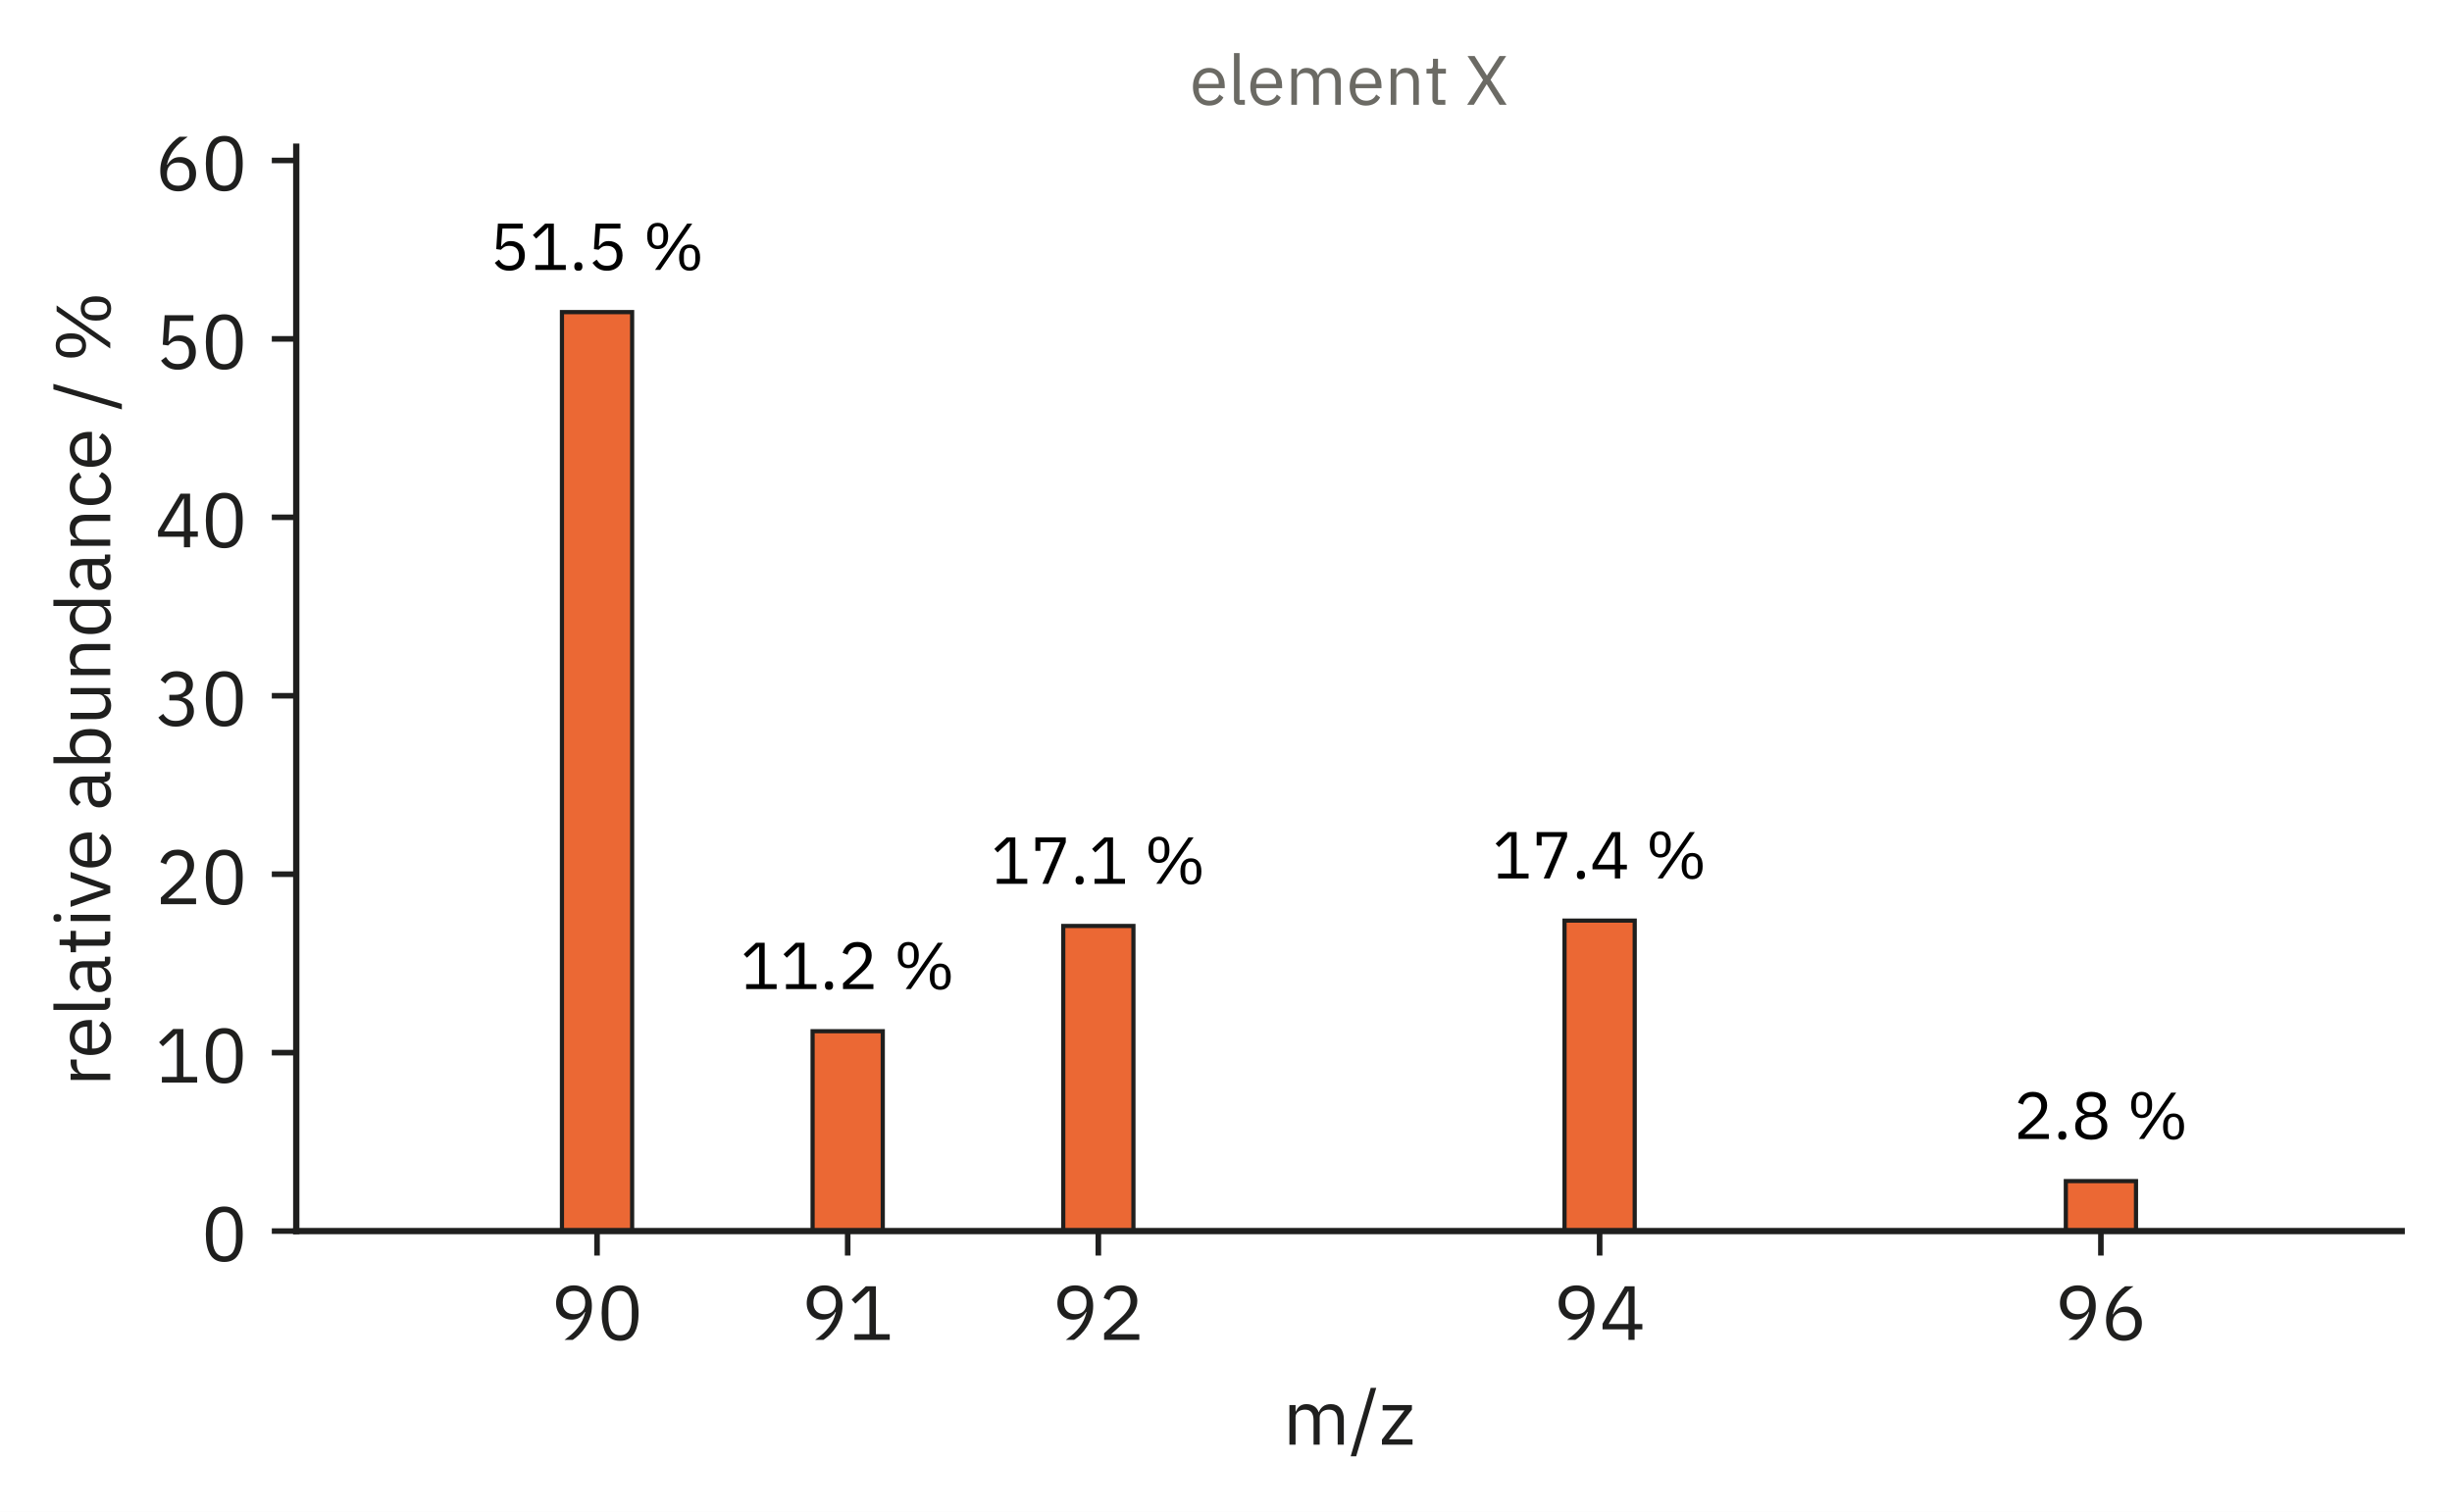
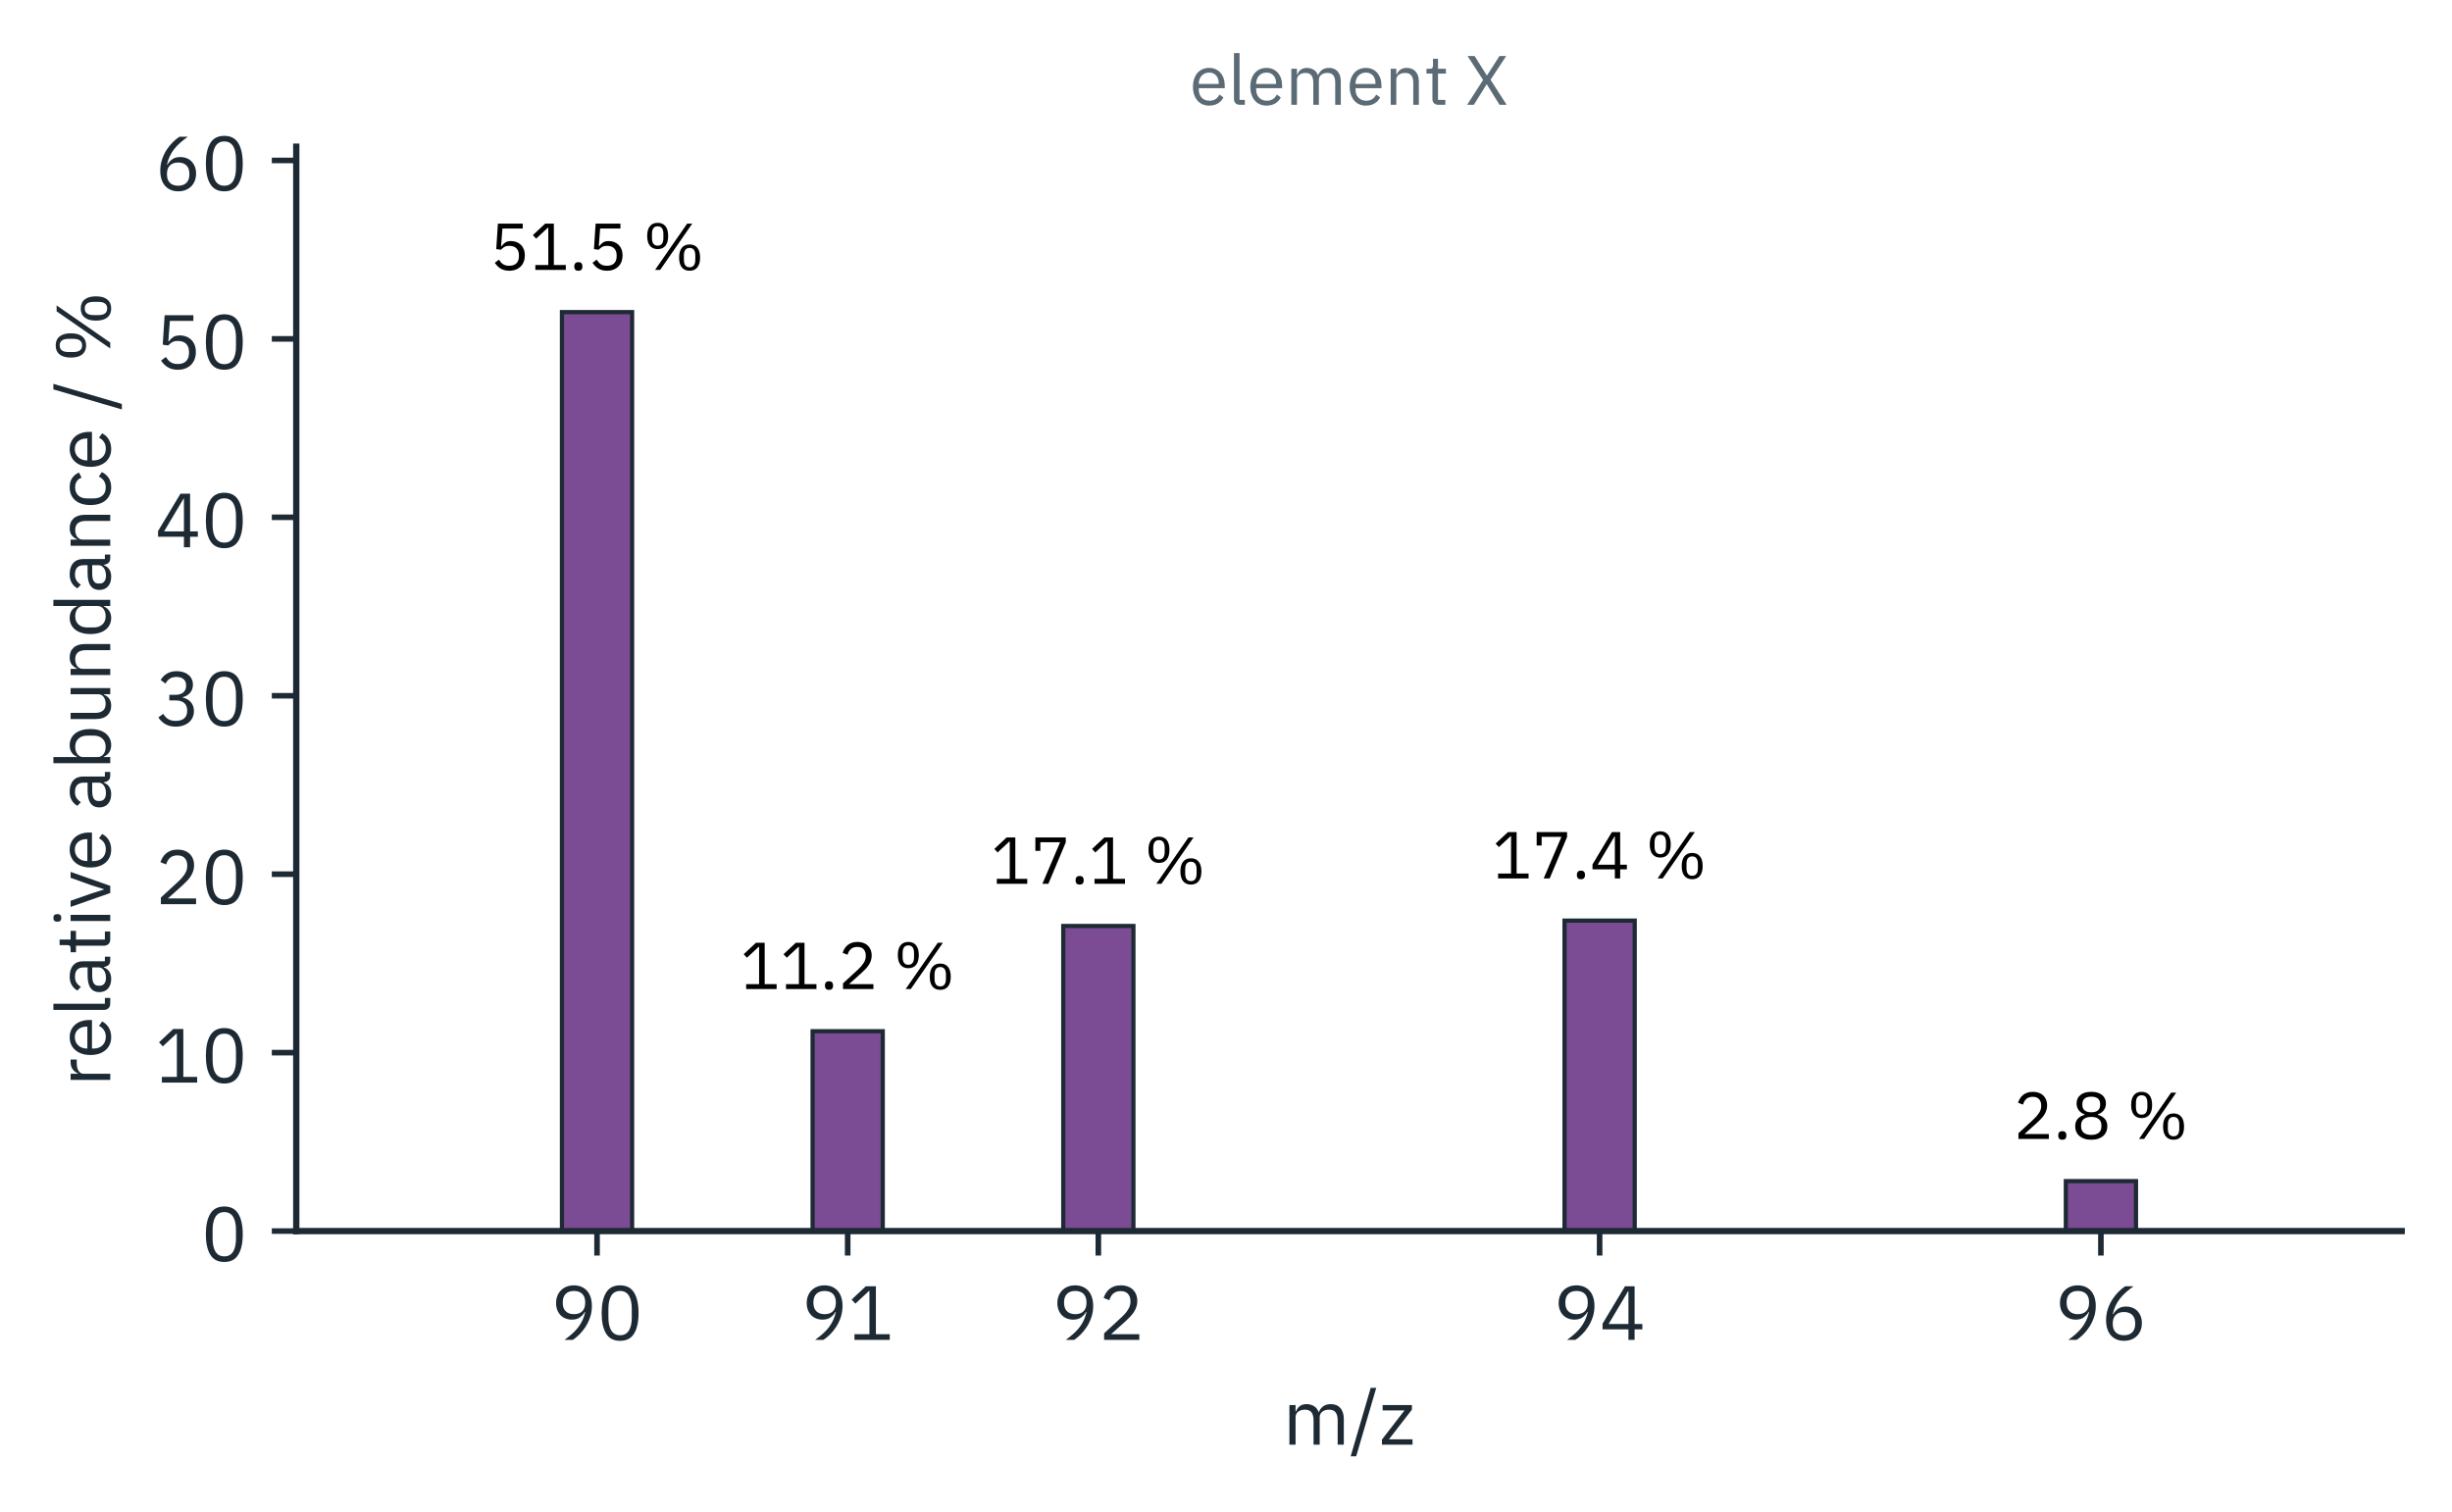
<svg xmlns="http://www.w3.org/2000/svg" xmlns:xlink="http://www.w3.org/1999/xlink" width="350.92pt" height="216.432pt" viewBox="0 0 350.92 216.432" version="1.1">
  <defs>
    <style type="text/css">*{stroke-linejoin: round; stroke-linecap: butt}</style>
  </defs>
  <g id="figure_1">
    <g id="patch_1">
      <path d="M 0 216.432  L 350.92 216.432  L 350.92 -0  L 0 -0  z " style="fill: #ffffff" />
    </g>
    <g id="axes_1">
      <g id="patch_2">
        <path d="M 42.4 176.232  L 343.72 176.232  L 343.72 21  L 42.4 21  z " style="fill: #ffffff" />
      </g>
      <g id="patch_3">
-         <path d="M 80.424 176.232  L 90.468 176.232  L 90.468 44.679  L 80.424 44.679  z " clip-path="url(#pd07afe6f6a)" style="fill: #eb6834; stroke: #1f1f1e; stroke-width: 0.6; stroke-linejoin: miter" />
+         <path d="M 80.424 176.232  L 90.468 176.232  L 90.468 44.679  L 80.424 44.679  z " clip-path="url(#pd07afe6f6a)" style="fill: #7b4b94; stroke: #1e2a33; stroke-width: 0.6; stroke-linejoin: miter" />
      </g>
      <g id="patch_4">
-         <path d="M 116.295 176.232  L 126.339 176.232  L 126.339 147.623  L 116.295 147.623  z " clip-path="url(#pd07afe6f6a)" style="fill: #eb6834; stroke: #1f1f1e; stroke-width: 0.6; stroke-linejoin: miter" />
+         <path d="M 116.295 176.232  L 126.339 176.232  L 126.339 147.623  L 116.295 147.623  z " clip-path="url(#pd07afe6f6a)" style="fill: #7b4b94; stroke: #1e2a33; stroke-width: 0.6; stroke-linejoin: miter" />
      </g>
      <g id="patch_5">
-         <path d="M 152.167 176.232  L 162.211 176.232  L 162.211 132.551  L 152.167 132.551  z " clip-path="url(#pd07afe6f6a)" style="fill: #eb6834; stroke: #1f1f1e; stroke-width: 0.6; stroke-linejoin: miter" />
+         <path d="M 152.167 176.232  L 162.211 176.232  L 162.211 132.551  L 152.167 132.551  z " clip-path="url(#pd07afe6f6a)" style="fill: #7b4b94; stroke: #1e2a33; stroke-width: 0.6; stroke-linejoin: miter" />
      </g>
      <g id="patch_6">
-         <path d="M 223.909 176.232  L 233.953 176.232  L 233.953 131.785  L 223.909 131.785  z " clip-path="url(#pd07afe6f6a)" style="fill: #eb6834; stroke: #1f1f1e; stroke-width: 0.6; stroke-linejoin: miter" />
+         <path d="M 223.909 176.232  L 233.953 176.232  L 233.953 131.785  L 223.909 131.785  z " clip-path="url(#pd07afe6f6a)" style="fill: #7b4b94; stroke: #1e2a33; stroke-width: 0.6; stroke-linejoin: miter" />
      </g>
      <g id="patch_7">
-         <path d="M 295.652 176.232  L 305.696 176.232  L 305.696 169.08  L 295.652 169.08  z " clip-path="url(#pd07afe6f6a)" style="fill: #eb6834; stroke: #1f1f1e; stroke-width: 0.6; stroke-linejoin: miter" />
+         <path d="M 295.652 176.232  L 305.696 176.232  L 305.696 169.08  L 295.652 169.08  z " clip-path="url(#pd07afe6f6a)" style="fill: #7b4b94; stroke: #1e2a33; stroke-width: 0.6; stroke-linejoin: miter" />
      </g>
      <g id="matplotlib.axis_1">
        <g id="xtick_1">
          <g id="line2d_1">
            <defs>
-               <path id="m5d9065a8b2" d="M 0 0  L 0 3.5  " style="stroke: #1f1f1e; stroke-width: 0.8" />
+               <path id="m5d9065a8b2" d="M 0 0  L 0 3.5  " style="stroke: #1e2a33; stroke-width: 0.8" />
            </defs>
            <g>
-               <use xlink:href="#m5d9065a8b2" x="85.446" y="176.232" style="fill: #1f1f1e; stroke: #1f1f1e; stroke-width: 0.8" />
+               <use xlink:href="#m5d9065a8b2" x="85.446" y="176.232" style="fill: #1e2a33; stroke: #1e2a33; stroke-width: 0.8" />
            </g>
          </g>
          <g id="text_1">
-             <g style="fill: #1f1f1e" transform="translate(78.84571 191.812) scale(0.11 -0.11)">
+             <g style="fill: #1e2a33" transform="translate(78.84571 191.812) scale(0.11 -0.11)">
              <defs>
                <path id="IBMPlexSans-46" d="M 3411 2829  Q 3411 2330 3264 1891  Q 3117 1453 2883 1091  Q 2650 730 2368 451  Q 2086 173 1818 0  L 1126 0  Q 1485 262 1766 512  Q 2048 762 2259 1034  Q 2470 1306 2617 1616  Q 2765 1926 2854 2317  L 2822 2330  Q 2662 2054 2409 1872  Q 2157 1690 1747 1690  Q 1459 1690 1216 1786  Q 973 1882 800 2061  Q 627 2240 528 2493  Q 429 2746 429 3066  Q 429 3392 534 3664  Q 640 3936 835 4131  Q 1030 4326 1302 4435  Q 1574 4544 1914 4544  Q 2259 4544 2537 4425  Q 2816 4307 3011 4086  Q 3206 3866 3308 3546  Q 3411 3226 3411 2829  z M 1920 2144  Q 2362 2144 2608 2387  Q 2854 2630 2854 3085  L 2854 3136  Q 2854 3590 2608 3833  Q 2362 4077 1920 4077  Q 1478 4077 1232 3833  Q 986 3590 986 3136  L 986 3085  Q 986 2630 1232 2387  Q 1478 2144 1920 2144  z " transform="scale(0.015625)" />
                <path id="IBMPlexSans-3b" d="M 1920 -77  Q 1120 -77 752 531  Q 384 1139 384 2234  Q 384 3328 752 3936  Q 1120 4544 1920 4544  Q 2720 4544 3088 3936  Q 3456 3328 3456 2234  Q 3456 1139 3088 531  Q 2720 -77 1920 -77  z M 1920 390  Q 2182 390 2368 499  Q 2554 608 2669 806  Q 2784 1005 2838 1273  Q 2893 1542 2893 1869  L 2893 2598  Q 2893 2925 2838 3193  Q 2784 3462 2669 3660  Q 2554 3859 2368 3968  Q 2182 4077 1920 4077  Q 1658 4077 1472 3968  Q 1286 3859 1171 3660  Q 1056 3462 1001 3193  Q 947 2925 947 2598  L 947 1869  Q 947 1542 1001 1273  Q 1056 1005 1171 806  Q 1286 608 1472 499  Q 1658 390 1920 390  z " transform="scale(0.015625)" />
              </defs>
              <use xlink:href="#IBMPlexSans-46" />
              <use xlink:href="#IBMPlexSans-3b" transform="translate(60 0)" />
            </g>
          </g>
        </g>
        <g id="xtick_2">
          <g id="line2d_2">
            <g>
-               <use xlink:href="#m5d9065a8b2" x="121.317" y="176.232" style="fill: #1f1f1e; stroke: #1f1f1e; stroke-width: 0.8" />
+               <use xlink:href="#m5d9065a8b2" x="121.317" y="176.232" style="fill: #1e2a33; stroke: #1e2a33; stroke-width: 0.8" />
            </g>
          </g>
          <g id="text_2">
-             <g style="fill: #1f1f1e" transform="translate(114.7171 191.812) scale(0.11 -0.11)">
+             <g style="fill: #1e2a33" transform="translate(114.7171 191.812) scale(0.11 -0.11)">
              <defs>
                <path id="IBMPlexSans-3e" d="M 563 0  L 563 474  L 1811 474  L 1811 4070  L 1766 4070  L 640 3021  L 326 3360  L 1510 4467  L 2349 4467  L 2349 474  L 3501 474  L 3501 0  L 563 0  z " transform="scale(0.015625)" />
              </defs>
              <use xlink:href="#IBMPlexSans-46" />
              <use xlink:href="#IBMPlexSans-3e" transform="translate(60 0)" />
            </g>
          </g>
        </g>
        <g id="xtick_3">
          <g id="line2d_3">
            <g>
-               <use xlink:href="#m5d9065a8b2" x="157.189" y="176.232" style="fill: #1f1f1e; stroke: #1f1f1e; stroke-width: 0.8" />
+               <use xlink:href="#m5d9065a8b2" x="157.189" y="176.232" style="fill: #1e2a33; stroke: #1e2a33; stroke-width: 0.8" />
            </g>
          </g>
          <g id="text_3">
-             <g style="fill: #1f1f1e" transform="translate(150.5886 191.812) scale(0.11 -0.11)">
+             <g style="fill: #1e2a33" transform="translate(150.5886 191.812) scale(0.11 -0.11)">
              <defs>
                <path id="IBMPlexSans-3f" d="M 3411 0  L 480 0  L 480 550  L 1939 1894  Q 2253 2182 2464 2505  Q 2675 2829 2675 3155  L 2675 3232  Q 2675 3603 2470 3833  Q 2266 4064 1850 4064  Q 1645 4064 1491 4006  Q 1338 3949 1226 3846  Q 1114 3744 1040 3606  Q 966 3469 922 3309  L 442 3494  Q 506 3693 618 3881  Q 730 4070 899 4217  Q 1069 4365 1309 4454  Q 1549 4544 1875 4544  Q 2202 4544 2458 4448  Q 2714 4352 2886 4179  Q 3059 4006 3152 3769  Q 3245 3533 3245 3245  Q 3245 2982 3171 2758  Q 3098 2534 2970 2332  Q 2842 2131 2659 1939  Q 2477 1747 2266 1555  L 1062 474  L 3411 474  L 3411 0  z " transform="scale(0.015625)" />
              </defs>
              <use xlink:href="#IBMPlexSans-46" />
              <use xlink:href="#IBMPlexSans-3f" transform="translate(60 0)" />
            </g>
          </g>
        </g>
        <g id="xtick_4">
          <g id="line2d_4">
            <g>
-               <use xlink:href="#m5d9065a8b2" x="228.931" y="176.232" style="fill: #1f1f1e; stroke: #1f1f1e; stroke-width: 0.8" />
+               <use xlink:href="#m5d9065a8b2" x="228.931" y="176.232" style="fill: #1e2a33; stroke: #1e2a33; stroke-width: 0.8" />
            </g>
          </g>
          <g id="text_4">
-             <g style="fill: #1f1f1e" transform="translate(222.3314 191.812) scale(0.11 -0.11)">
+             <g style="fill: #1e2a33" transform="translate(222.3314 191.812) scale(0.11 -0.11)">
              <defs>
                <path id="IBMPlexSans-41" d="M 2400 0  L 2400 877  L 243 877  L 243 1350  L 2112 4467  L 2912 4467  L 2912 1325  L 3558 1325  L 3558 877  L 2912 877  L 2912 0  L 2400 0  z M 749 1325  L 2400 1325  L 2400 4051  L 2368 4051  L 749 1325  z " transform="scale(0.015625)" />
              </defs>
              <use xlink:href="#IBMPlexSans-46" />
              <use xlink:href="#IBMPlexSans-41" transform="translate(60 0)" />
            </g>
          </g>
        </g>
        <g id="xtick_5">
          <g id="line2d_5">
            <g>
-               <use xlink:href="#m5d9065a8b2" x="300.674" y="176.232" style="fill: #1f1f1e; stroke: #1f1f1e; stroke-width: 0.8" />
+               <use xlink:href="#m5d9065a8b2" x="300.674" y="176.232" style="fill: #1e2a33; stroke: #1e2a33; stroke-width: 0.8" />
            </g>
          </g>
          <g id="text_5">
-             <g style="fill: #1f1f1e" transform="translate(294.0743 191.812) scale(0.11 -0.11)">
+             <g style="fill: #1e2a33" transform="translate(294.0743 191.812) scale(0.11 -0.11)">
              <defs>
                <path id="IBMPlexSans-43" d="M 1926 -77  Q 1581 -77 1302 41  Q 1024 160 829 381  Q 634 602 531 922  Q 429 1242 429 1638  Q 429 2138 576 2576  Q 723 3014 956 3376  Q 1190 3738 1472 4016  Q 1754 4294 2022 4467  L 2714 4467  Q 2355 4205 2073 3955  Q 1792 3706 1581 3434  Q 1370 3162 1222 2851  Q 1075 2541 986 2150  L 1018 2138  Q 1178 2413 1430 2595  Q 1683 2778 2093 2778  Q 2381 2778 2624 2682  Q 2867 2586 3040 2406  Q 3213 2227 3312 1971  Q 3411 1715 3411 1402  Q 3411 1075 3305 803  Q 3200 531 3005 336  Q 2810 141 2534 32  Q 2259 -77 1926 -77  z M 1920 390  Q 2362 390 2608 633  Q 2854 877 2854 1331  L 2854 1382  Q 2854 1837 2608 2080  Q 2362 2323 1920 2323  Q 1478 2323 1232 2080  Q 986 1837 986 1382  L 986 1331  Q 986 877 1232 633  Q 1478 390 1920 390  z " transform="scale(0.015625)" />
              </defs>
              <use xlink:href="#IBMPlexSans-46" />
              <use xlink:href="#IBMPlexSans-43" transform="translate(60 0)" />
            </g>
          </g>
        </g>
        <g id="text_6">
-           <g style="fill: #1f1f1e" transform="translate(183.6 206.812) scale(0.11 -0.11)">
+           <g style="fill: #1e2a33" transform="translate(183.6 206.812) scale(0.11 -0.11)">
            <defs>
              <path id="IBMPlexSans-13" d="M 544 0  L 544 3302  L 1056 3302  L 1056 2765  L 1082 2765  Q 1139 2893 1212 3005  Q 1286 3117 1392 3200  Q 1498 3283 1638 3331  Q 1779 3379 1971 3379  Q 2298 3379 2573 3222  Q 2848 3066 2982 2707  L 2995 2707  Q 3085 2976 3331 3177  Q 3578 3379 4000 3379  Q 4506 3379 4790 3049  Q 5075 2720 5075 2118  L 5075 0  L 4563 0  L 4563 2029  Q 4563 2470 4390 2694  Q 4218 2918 3840 2918  Q 3686 2918 3548 2880  Q 3411 2842 3302 2765  Q 3194 2688 3130 2569  Q 3066 2451 3066 2291  L 3066 0  L 2554 0  L 2554 2029  Q 2554 2470 2381 2694  Q 2208 2918 1843 2918  Q 1690 2918 1549 2880  Q 1408 2842 1299 2765  Q 1190 2688 1123 2569  Q 1056 2451 1056 2291  L 1056 0  L 544 0  z " transform="scale(0.015625)" />
              <path id="IBMPlexSans-79" d="M 58 -966  L 1728 4736  L 2189 4736  L 518 -966  L 58 -966  z " transform="scale(0.015625)" />
              <path id="IBMPlexSans-20" d="M 211 0  L 211 429  L 2086 2854  L 269 2854  L 269 3302  L 2707 3302  L 2707 2918  L 794 448  L 2758 448  L 2758 0  L 211 0  z " transform="scale(0.015625)" />
            </defs>
            <use xlink:href="#IBMPlexSans-13" />
            <use xlink:href="#IBMPlexSans-79" transform="translate(87.29688 0)" />
            <use xlink:href="#IBMPlexSans-20" transform="translate(125.5938 0)" />
          </g>
        </g>
      </g>
      <g id="matplotlib.axis_2">
        <g id="ytick_1">
          <g id="line2d_6">
            <defs>
-               <path id="m56f1266b85" d="M 0 0  L -3.5 0  " style="stroke: #1f1f1e; stroke-width: 0.8" />
+               <path id="m56f1266b85" d="M 0 0  L -3.5 0  " style="stroke: #1e2a33; stroke-width: 0.8" />
            </defs>
            <g>
-               <use xlink:href="#m56f1266b85" x="42.4" y="176.232" style="fill: #1f1f1e; stroke: #1f1f1e; stroke-width: 0.8" />
+               <use xlink:href="#m56f1266b85" x="42.4" y="176.232" style="fill: #1e2a33; stroke: #1e2a33; stroke-width: 0.8" />
            </g>
          </g>
          <g id="text_7">
-             <g style="fill: #1f1f1e" transform="translate(28.8 180.522) scale(0.11 -0.11)">
+             <g style="fill: #1e2a33" transform="translate(28.8 180.522) scale(0.11 -0.11)">
              <use xlink:href="#IBMPlexSans-3b" />
            </g>
          </g>
        </g>
        <g id="ytick_2">
          <g id="line2d_7">
            <g>
-               <use xlink:href="#m56f1266b85" x="42.4" y="150.688" style="fill: #1f1f1e; stroke: #1f1f1e; stroke-width: 0.8" />
+               <use xlink:href="#m56f1266b85" x="42.4" y="150.688" style="fill: #1e2a33; stroke: #1e2a33; stroke-width: 0.8" />
            </g>
          </g>
          <g id="text_8">
-             <g style="fill: #1f1f1e" transform="translate(22.2 154.9778) scale(0.11 -0.11)">
+             <g style="fill: #1e2a33" transform="translate(22.2 154.9778) scale(0.11 -0.11)">
              <use xlink:href="#IBMPlexSans-3e" />
              <use xlink:href="#IBMPlexSans-3b" transform="translate(60 0)" />
            </g>
          </g>
        </g>
        <g id="ytick_3">
          <g id="line2d_8">
            <g>
-               <use xlink:href="#m56f1266b85" x="42.4" y="125.144" style="fill: #1f1f1e; stroke: #1f1f1e; stroke-width: 0.8" />
+               <use xlink:href="#m56f1266b85" x="42.4" y="125.144" style="fill: #1e2a33; stroke: #1e2a33; stroke-width: 0.8" />
            </g>
          </g>
          <g id="text_9">
-             <g style="fill: #1f1f1e" transform="translate(22.2 129.4336) scale(0.11 -0.11)">
+             <g style="fill: #1e2a33" transform="translate(22.2 129.4336) scale(0.11 -0.11)">
              <use xlink:href="#IBMPlexSans-3f" />
              <use xlink:href="#IBMPlexSans-3b" transform="translate(60 0)" />
            </g>
          </g>
        </g>
        <g id="ytick_4">
          <g id="line2d_9">
            <g>
-               <use xlink:href="#m56f1266b85" x="42.4" y="99.599" style="fill: #1f1f1e; stroke: #1f1f1e; stroke-width: 0.8" />
+               <use xlink:href="#m56f1266b85" x="42.4" y="99.599" style="fill: #1e2a33; stroke: #1e2a33; stroke-width: 0.8" />
            </g>
          </g>
          <g id="text_10">
-             <g style="fill: #1f1f1e" transform="translate(22.2 103.8895) scale(0.11 -0.11)">
+             <g style="fill: #1e2a33" transform="translate(22.2 103.8895) scale(0.11 -0.11)">
              <defs>
                <path id="IBMPlexSans-40" d="M 1670 2573  Q 2125 2573 2352 2781  Q 2579 2989 2579 3315  L 2579 3360  Q 2579 3712 2358 3888  Q 2138 4064 1779 4064  Q 1434 4064 1216 3913  Q 998 3763 858 3507  L 461 3814  Q 544 3949 662 4080  Q 781 4211 941 4313  Q 1101 4416 1312 4480  Q 1523 4544 1792 4544  Q 2074 4544 2323 4470  Q 2573 4397 2755 4253  Q 2938 4109 3043 3897  Q 3149 3686 3149 3418  Q 3149 3200 3081 3027  Q 3014 2854 2899 2726  Q 2784 2598 2627 2508  Q 2470 2419 2291 2374  L 2291 2349  Q 2470 2310 2640 2224  Q 2810 2138 2941 2000  Q 3072 1862 3152 1667  Q 3232 1472 3232 1222  Q 3232 934 3123 694  Q 3014 454 2816 284  Q 2618 115 2336 19  Q 2054 -77 1715 -77  Q 1427 -77 1203 -13  Q 979 51 806 160  Q 634 269 502 403  Q 371 538 269 685  L 672 992  Q 755 858 854 749  Q 954 640 1075 563  Q 1197 486 1350 444  Q 1504 403 1709 403  Q 2182 403 2425 617  Q 2669 832 2669 1229  L 2669 1280  Q 2669 1677 2425 1891  Q 2182 2106 1709 2106  L 1184 2106  L 1184 2573  L 1670 2573  z " transform="scale(0.015625)" />
              </defs>
              <use xlink:href="#IBMPlexSans-40" />
              <use xlink:href="#IBMPlexSans-3b" transform="translate(60 0)" />
            </g>
          </g>
        </g>
        <g id="ytick_5">
          <g id="line2d_10">
            <g>
-               <use xlink:href="#m56f1266b85" x="42.4" y="74.055" style="fill: #1f1f1e; stroke: #1f1f1e; stroke-width: 0.8" />
+               <use xlink:href="#m56f1266b85" x="42.4" y="74.055" style="fill: #1e2a33; stroke: #1e2a33; stroke-width: 0.8" />
            </g>
          </g>
          <g id="text_11">
-             <g style="fill: #1f1f1e" transform="translate(22.2 78.34527) scale(0.11 -0.11)">
+             <g style="fill: #1e2a33" transform="translate(22.2 78.34527) scale(0.11 -0.11)">
              <use xlink:href="#IBMPlexSans-41" />
              <use xlink:href="#IBMPlexSans-3b" transform="translate(60 0)" />
            </g>
          </g>
        </g>
        <g id="ytick_6">
          <g id="line2d_11">
            <g>
-               <use xlink:href="#m56f1266b85" x="42.4" y="48.511" style="fill: #1f1f1e; stroke: #1f1f1e; stroke-width: 0.8" />
+               <use xlink:href="#m56f1266b85" x="42.4" y="48.511" style="fill: #1e2a33; stroke: #1e2a33; stroke-width: 0.8" />
            </g>
          </g>
          <g id="text_12">
-             <g style="fill: #1f1f1e" transform="translate(22.2 52.80109) scale(0.11 -0.11)">
+             <g style="fill: #1e2a33" transform="translate(22.2 52.80109) scale(0.11 -0.11)">
              <defs>
                <path id="IBMPlexSans-42" d="M 3187 3994  L 1229 3994  L 1101 2291  L 1146 2291  Q 1306 2515 1507 2649  Q 1709 2784 2061 2784  Q 2349 2784 2592 2688  Q 2835 2592 3014 2416  Q 3194 2240 3293 1984  Q 3392 1728 3392 1402  Q 3392 1075 3289 803  Q 3187 531 2992 336  Q 2797 141 2518 32  Q 2240 -77 1888 -77  Q 1606 -77 1392 -13  Q 1178 51 1011 160  Q 845 269 720 403  Q 595 538 493 685  L 896 992  Q 979 858 1072 749  Q 1165 640 1277 563  Q 1389 486 1536 444  Q 1683 403 1888 403  Q 2349 403 2585 646  Q 2822 890 2822 1331  L 2822 1395  Q 2822 1837 2585 2080  Q 2349 2323 1888 2323  Q 1581 2323 1405 2211  Q 1229 2099 1088 1946  L 634 2010  L 794 4467  L 3187 4467  L 3187 3994  z " transform="scale(0.015625)" />
              </defs>
              <use xlink:href="#IBMPlexSans-42" />
              <use xlink:href="#IBMPlexSans-3b" transform="translate(60 0)" />
            </g>
          </g>
        </g>
        <g id="ytick_7">
          <g id="line2d_12">
            <g>
-               <use xlink:href="#m56f1266b85" x="42.4" y="22.967" style="fill: #1f1f1e; stroke: #1f1f1e; stroke-width: 0.8" />
+               <use xlink:href="#m56f1266b85" x="42.4" y="22.967" style="fill: #1e2a33; stroke: #1e2a33; stroke-width: 0.8" />
            </g>
          </g>
          <g id="text_13">
-             <g style="fill: #1f1f1e" transform="translate(22.2 27.2569) scale(0.11 -0.11)">
+             <g style="fill: #1e2a33" transform="translate(22.2 27.2569) scale(0.11 -0.11)">
              <use xlink:href="#IBMPlexSans-43" />
              <use xlink:href="#IBMPlexSans-3b" transform="translate(60 0)" />
            </g>
          </g>
        </g>
        <g id="text_14">
-           <g style="fill: #1f1f1e" transform="translate(15.78 155.5255) rotate(-90) scale(0.11 -0.11)">
+           <g style="fill: #1e2a33" transform="translate(15.78 155.5255) rotate(-90) scale(0.11 -0.11)">
            <defs>
              <path id="IBMPlexSans-18" d="M 544 0  L 544 3302  L 1056 3302  L 1056 2694  L 1088 2694  Q 1178 2931 1408 3116  Q 1638 3302 2042 3302  L 2240 3302  L 2240 2790  L 1939 2790  Q 1523 2790 1289 2633  Q 1056 2477 1056 2240  L 1056 0  L 544 0  z " transform="scale(0.015625)" />
              <path id="IBMPlexSans-9" d="M 1786 -77  Q 1446 -77 1174 44  Q 902 166 707 393  Q 512 621 406 937  Q 301 1254 301 1651  Q 301 2042 406 2362  Q 512 2682 707 2909  Q 902 3136 1174 3257  Q 1446 3379 1786 3379  Q 2118 3379 2380 3257  Q 2643 3136 2828 2921  Q 3014 2707 3113 2412  Q 3213 2118 3213 1766  L 3213 1523  L 838 1523  L 838 1370  Q 838 1158 905 976  Q 973 794 1097 659  Q 1222 525 1404 448  Q 1587 371 1818 371  Q 2131 371 2364 518  Q 2598 666 2726 941  L 3091 678  Q 2931 339 2592 131  Q 2253 -77 1786 -77  z M 1786 2950  Q 1574 2950 1401 2876  Q 1229 2803 1104 2668  Q 979 2534 908 2352  Q 838 2170 838 1952  L 838 1907  L 2662 1907  L 2662 1978  Q 2662 2419 2422 2684  Q 2182 2950 1786 2950  z " transform="scale(0.015625)" />
              <path id="IBMPlexSans-12" d="M 1088 0  Q 819 0 681 150  Q 544 301 544 531  L 544 4736  L 1056 4736  L 1056 448  L 1542 448  L 1542 0  L 1088 0  z " transform="scale(0.015625)" />
              <path id="IBMPlexSans-4" d="M 2944 0  Q 2656 0 2531 153  Q 2406 307 2374 538  L 2342 538  Q 2234 230 1984 76  Q 1734 -77 1389 -77  Q 864 -77 573 192  Q 282 461 282 922  Q 282 1389 624 1638  Q 966 1888 1690 1888  L 2342 1888  L 2342 2214  Q 2342 2566 2150 2752  Q 1958 2938 1562 2938  Q 1261 2938 1059 2803  Q 858 2669 723 2445  L 416 2733  Q 550 3002 844 3190  Q 1139 3379 1587 3379  Q 2189 3379 2521 3084  Q 2854 2790 2854 2266  L 2854 448  L 3232 448  L 3232 0  L 2944 0  z M 1472 358  Q 1664 358 1824 403  Q 1984 448 2099 531  Q 2214 614 2278 723  Q 2342 832 2342 960  L 2342 1504  L 1664 1504  Q 1222 1504 1020 1376  Q 819 1248 819 1005  L 819 870  Q 819 627 995 492  Q 1171 358 1472 358  z " transform="scale(0.015625)" />
              <path id="IBMPlexSans-1a" d="M 1274 0  Q 1005 0 867 150  Q 730 301 730 544  L 730 2854  L 186 2854  L 186 3302  L 493 3302  Q 659 3302 720 3369  Q 781 3437 781 3603  L 781 4218  L 1242 4218  L 1242 3302  L 1965 3302  L 1965 2854  L 1242 2854  L 1242 448  L 1914 448  L 1914 0  L 1274 0  z " transform="scale(0.015625)" />
              <path id="IBMPlexSans-f" d="M 800 4077  Q 634 4077 560 4157  Q 486 4237 486 4365  L 486 4448  Q 486 4576 560 4656  Q 634 4736 800 4736  Q 966 4736 1040 4656  Q 1114 4576 1114 4448  L 1114 4365  Q 1114 4237 1040 4157  Q 966 4077 800 4077  z M 544 3302  L 1056 3302  L 1056 0  L 544 0  L 544 3302  z " transform="scale(0.015625)" />
              <path id="IBMPlexSans-1c" d="M 1274 0  L 115 3302  L 627 3302  L 1203 1664  L 1562 538  L 1594 538  L 1952 1664  L 2541 3302  L 3034 3302  L 1869 0  L 1274 0  z " transform="scale(0.015625)" />
              <path id="IBMPlexSans-3" transform="scale(0.015625)" />
              <path id="IBMPlexSans-6" d="M 544 4736  L 1056 4736  L 1056 2765  L 1082 2765  Q 1210 3078 1456 3228  Q 1702 3379 2048 3379  Q 2355 3379 2604 3257  Q 2854 3136 3030 2912  Q 3206 2688 3299 2368  Q 3392 2048 3392 1651  Q 3392 1254 3299 934  Q 3206 614 3030 390  Q 2854 166 2604 44  Q 2355 -77 2048 -77  Q 1376 -77 1082 538  L 1056 538  L 1056 0  L 544 0  L 544 4736  z M 1907 384  Q 2342 384 2592 656  Q 2842 928 2842 1370  L 2842 1933  Q 2842 2374 2592 2646  Q 2342 2918 1907 2918  Q 1734 2918 1577 2870  Q 1421 2822 1305 2739  Q 1190 2656 1123 2537  Q 1056 2419 1056 2285  L 1056 1056  Q 1056 896 1123 771  Q 1190 646 1305 560  Q 1421 474 1577 429  Q 1734 384 1907 384  z " transform="scale(0.015625)" />
              <path id="IBMPlexSans-1b" d="M 2579 538  L 2554 538  Q 2502 422 2428 310  Q 2355 198 2246 112  Q 2138 26 1984 -25  Q 1830 -77 1626 -77  Q 1114 -77 813 252  Q 512 582 512 1184  L 512 3302  L 1024 3302  L 1024 1274  Q 1024 384 1779 384  Q 1933 384 2077 422  Q 2221 461 2333 537  Q 2445 614 2512 732  Q 2579 851 2579 1018  L 2579 3302  L 3091 3302  L 3091 0  L 2579 0  L 2579 538  z " transform="scale(0.015625)" />
              <path id="IBMPlexSans-14" d="M 544 0  L 544 3302  L 1056 3302  L 1056 2765  L 1082 2765  Q 1203 3046 1424 3212  Q 1645 3379 2016 3379  Q 2528 3379 2825 3049  Q 3123 2720 3123 2118  L 3123 0  L 2611 0  L 2611 2029  Q 2611 2918 1862 2918  Q 1709 2918 1565 2880  Q 1421 2842 1305 2765  Q 1190 2688 1123 2569  Q 1056 2451 1056 2291  L 1056 0  L 544 0  z " transform="scale(0.015625)" />
              <path id="IBMPlexSans-8" d="M 2656 538  L 2630 538  Q 2330 -77 1664 -77  Q 1357 -77 1107 44  Q 858 166 682 390  Q 506 614 413 934  Q 320 1254 320 1651  Q 320 2048 413 2368  Q 506 2688 682 2912  Q 858 3136 1107 3257  Q 1357 3379 1664 3379  Q 2010 3379 2256 3228  Q 2502 3078 2630 2765  L 2656 2765  L 2656 4736  L 3168 4736  L 3168 0  L 2656 0  L 2656 538  z M 1805 384  Q 1978 384 2134 429  Q 2291 474 2406 560  Q 2522 646 2589 771  Q 2656 896 2656 1056  L 2656 2285  Q 2656 2419 2589 2537  Q 2522 2656 2406 2739  Q 2291 2822 2134 2870  Q 1978 2918 1805 2918  Q 1370 2918 1120 2646  Q 870 2374 870 1933  L 870 1370  Q 870 928 1120 656  Q 1370 384 1805 384  z " transform="scale(0.015625)" />
              <path id="IBMPlexSans-7" d="M 1773 -77  Q 1427 -77 1152 44  Q 877 166 688 390  Q 499 614 400 934  Q 301 1254 301 1651  Q 301 2048 400 2368  Q 499 2688 688 2912  Q 877 3136 1152 3257  Q 1427 3379 1773 3379  Q 2266 3379 2563 3164  Q 2861 2950 3008 2605  L 2579 2387  Q 2490 2643 2285 2784  Q 2080 2925 1773 2925  Q 1542 2925 1369 2851  Q 1197 2778 1081 2646  Q 966 2515 908 2332  Q 851 2150 851 1933  L 851 1370  Q 851 934 1084 656  Q 1318 378 1773 378  Q 2394 378 2669 954  L 3040 704  Q 2880 346 2563 134  Q 2246 -77 1773 -77  z " transform="scale(0.015625)" />
              <path id="IBMPlexSans-7d" d="M 1171 0  L 4269 4467  L 4762 4467  L 1664 0  L 1171 0  z M 1427 2010  Q 941 2010 678 2333  Q 416 2656 416 3277  Q 416 3898 678 4221  Q 941 4544 1427 4544  Q 1914 4544 2176 4221  Q 2438 3898 2438 3277  Q 2438 2656 2176 2333  Q 1914 2010 1427 2010  z M 1427 2342  Q 1978 2342 1978 3085  L 1978 3469  Q 1978 4211 1427 4211  Q 877 4211 877 3469  L 877 3085  Q 877 2342 1427 2342  z M 4506 -77  Q 4019 -77 3756 246  Q 3494 570 3494 1190  Q 3494 1811 3756 2134  Q 4019 2458 4506 2458  Q 4992 2458 5254 2134  Q 5517 1811 5517 1190  Q 5517 570 5254 246  Q 4992 -77 4506 -77  z M 4506 256  Q 5056 256 5056 998  L 5056 1382  Q 5056 2125 4506 2125  Q 3955 2125 3955 1382  L 3955 998  Q 3955 256 4506 256  z " transform="scale(0.015625)" />
            </defs>
            <use xlink:href="#IBMPlexSans-18" />
            <use xlink:href="#IBMPlexSans-9" transform="translate(36.20312 0)" />
            <use xlink:href="#IBMPlexSans-12" transform="translate(91.10938 0)" />
            <use xlink:href="#IBMPlexSans-4" transform="translate(118.3125 0)" />
            <use xlink:href="#IBMPlexSans-1a" transform="translate(171.7188 0)" />
            <use xlink:href="#IBMPlexSans-f" transform="translate(206.8125 0)" />
            <use xlink:href="#IBMPlexSans-1c" transform="translate(231.8125 0)" />
            <use xlink:href="#IBMPlexSans-9" transform="translate(280.2188 0)" />
            <use xlink:href="#IBMPlexSans-3" transform="translate(335.125 0)" />
            <use xlink:href="#IBMPlexSans-4" transform="translate(358.7188 0)" />
            <use xlink:href="#IBMPlexSans-6" transform="translate(412.125 0)" />
            <use xlink:href="#IBMPlexSans-1b" transform="translate(470.125 0)" />
            <use xlink:href="#IBMPlexSans-14" transform="translate(526.9219 0)" />
            <use xlink:href="#IBMPlexSans-8" transform="translate(583.7188 0)" />
            <use xlink:href="#IBMPlexSans-4" transform="translate(641.7188 0)" />
            <use xlink:href="#IBMPlexSans-14" transform="translate(695.125 0)" />
            <use xlink:href="#IBMPlexSans-7" transform="translate(751.9219 0)" />
            <use xlink:href="#IBMPlexSans-9" transform="translate(801.625 0)" />
            <use xlink:href="#IBMPlexSans-3" transform="translate(856.5312 0)" />
            <use xlink:href="#IBMPlexSans-79" transform="translate(880.125 0)" />
            <use xlink:href="#IBMPlexSans-3" transform="translate(918.4219 0)" />
            <use xlink:href="#IBMPlexSans-7d" transform="translate(942.0156 0)" />
          </g>
        </g>
      </g>
      <g id="patch_8">
-         <path d="M 42.4 176.232  L 42.4 21  " style="fill: none; stroke: #1f1f1e; stroke-width: 0.9; stroke-linejoin: miter; stroke-linecap: square" />
+         <path d="M 42.4 176.232  L 42.4 21  " style="fill: none; stroke: #1e2a33; stroke-width: 0.9; stroke-linejoin: miter; stroke-linecap: square" />
      </g>
      <g id="patch_9">
-         <path d="M 42.4 176.232  L 343.72 176.232  " style="fill: none; stroke: #1f1f1e; stroke-width: 0.9; stroke-linejoin: miter; stroke-linecap: square" />
+         <path d="M 42.4 176.232  L 343.72 176.232  " style="fill: none; stroke: #1e2a33; stroke-width: 0.9; stroke-linejoin: miter; stroke-linecap: square" />
      </g>
      <g id="text_15">
        <g transform="translate(70.07946 38.64288) scale(0.095 -0.095)">
          <defs>
            <path id="IBMPlexSans-5d" d="M 870 -77  Q 666 -77 573 25  Q 480 128 480 294  L 480 378  Q 480 544 573 646  Q 666 749 870 749  Q 1075 749 1168 646  Q 1261 544 1261 378  L 1261 294  Q 1261 128 1168 25  Q 1075 -77 870 -77  z " transform="scale(0.015625)" />
          </defs>
          <use xlink:href="#IBMPlexSans-42" />
          <use xlink:href="#IBMPlexSans-3e" transform="translate(60 0)" />
          <use xlink:href="#IBMPlexSans-5d" transform="translate(120 0)" />
          <use xlink:href="#IBMPlexSans-42" transform="translate(147.2031 0)" />
          <use xlink:href="#IBMPlexSans-3" transform="translate(207.2031 0)" />
          <use xlink:href="#IBMPlexSans-7d" transform="translate(230.7969 0)" />
        </g>
      </g>
      <g id="text_16">
        <g transform="translate(105.9509 141.5859) scale(0.095 -0.095)">
          <use xlink:href="#IBMPlexSans-3e" />
          <use xlink:href="#IBMPlexSans-3e" transform="translate(60 0)" />
          <use xlink:href="#IBMPlexSans-5d" transform="translate(120 0)" />
          <use xlink:href="#IBMPlexSans-3f" transform="translate(147.2031 0)" />
          <use xlink:href="#IBMPlexSans-3" transform="translate(207.2031 0)" />
          <use xlink:href="#IBMPlexSans-7d" transform="translate(230.7969 0)" />
        </g>
      </g>
      <g id="text_17">
        <g transform="translate(141.8223 126.5149) scale(0.095 -0.095)">
          <defs>
            <path id="IBMPlexSans-44" d="M 1120 0  L 2829 4006  L 922 4006  L 922 3174  L 442 3174  L 442 4467  L 3373 4467  L 3373 3994  L 1696 0  L 1120 0  z " transform="scale(0.015625)" />
          </defs>
          <use xlink:href="#IBMPlexSans-3e" />
          <use xlink:href="#IBMPlexSans-44" transform="translate(60 0)" />
          <use xlink:href="#IBMPlexSans-5d" transform="translate(120 0)" />
          <use xlink:href="#IBMPlexSans-3e" transform="translate(147.2031 0)" />
          <use xlink:href="#IBMPlexSans-3" transform="translate(207.2031 0)" />
          <use xlink:href="#IBMPlexSans-7d" transform="translate(230.7969 0)" />
        </g>
      </g>
      <g id="text_18">
        <g transform="translate(213.5652 125.7485) scale(0.095 -0.095)">
          <use xlink:href="#IBMPlexSans-3e" />
          <use xlink:href="#IBMPlexSans-44" transform="translate(60 0)" />
          <use xlink:href="#IBMPlexSans-5d" transform="translate(120 0)" />
          <use xlink:href="#IBMPlexSans-41" transform="translate(147.2031 0)" />
          <use xlink:href="#IBMPlexSans-3" transform="translate(207.2031 0)" />
          <use xlink:href="#IBMPlexSans-7d" transform="translate(230.7969 0)" />
        </g>
      </g>
      <g id="text_19">
        <g transform="translate(288.158 163.0431) scale(0.095 -0.095)">
          <defs>
            <path id="IBMPlexSans-45" d="M 1920 -77  Q 1536 -77 1248 22  Q 960 122 765 294  Q 570 467 470 704  Q 371 941 371 1216  Q 371 1677 620 1945  Q 870 2214 1274 2323  L 1274 2374  Q 922 2496 714 2768  Q 506 3040 506 3424  Q 506 3936 877 4240  Q 1248 4544 1920 4544  Q 2592 4544 2963 4240  Q 3334 3936 3334 3424  Q 3334 3040 3126 2768  Q 2918 2496 2566 2374  L 2566 2323  Q 2970 2214 3219 1945  Q 3469 1677 3469 1216  Q 3469 941 3369 704  Q 3270 467 3075 294  Q 2880 122 2592 22  Q 2304 -77 1920 -77  z M 1920 390  Q 2387 390 2643 598  Q 2899 806 2899 1190  L 2899 1325  Q 2899 1709 2643 1917  Q 2387 2125 1920 2125  Q 1453 2125 1197 1917  Q 941 1709 941 1325  L 941 1190  Q 941 806 1197 598  Q 1453 390 1920 390  z M 1920 2573  Q 2342 2573 2560 2752  Q 2778 2931 2778 3277  L 2778 3373  Q 2778 3718 2560 3897  Q 2342 4077 1920 4077  Q 1498 4077 1280 3897  Q 1062 3718 1062 3373  L 1062 3277  Q 1062 2931 1280 2752  Q 1498 2573 1920 2573  z " transform="scale(0.015625)" />
          </defs>
          <use xlink:href="#IBMPlexSans-3f" />
          <use xlink:href="#IBMPlexSans-5d" transform="translate(60 0)" />
          <use xlink:href="#IBMPlexSans-45" transform="translate(87.20312 0)" />
          <use xlink:href="#IBMPlexSans-3" transform="translate(147.2031 0)" />
          <use xlink:href="#IBMPlexSans-7d" transform="translate(170.7969 0)" />
        </g>
      </g>
      <g id="text_20">
-         <g style="fill: #6b6a64" transform="translate(170.26 15) scale(0.1 -0.1)">
+         <g style="fill: #5b6b75" transform="translate(170.26 15) scale(0.1 -0.1)">
          <defs>
            <path id="IBMPlexSans-38" d="M 3770 0  L 3123 0  L 1952 1875  L 1939 1875  L 768 0  L 154 0  L 1613 2272  L 192 4467  L 838 4467  L 1958 2688  L 1971 2688  L 3117 4467  L 3731 4467  L 2298 2291  L 3770 0  z " transform="scale(0.015625)" />
          </defs>
          <use xlink:href="#IBMPlexSans-9" />
          <use xlink:href="#IBMPlexSans-12" transform="translate(54.90625 0)" />
          <use xlink:href="#IBMPlexSans-9" transform="translate(82.10938 0)" />
          <use xlink:href="#IBMPlexSans-13" transform="translate(137.0156 0)" />
          <use xlink:href="#IBMPlexSans-9" transform="translate(224.3125 0)" />
          <use xlink:href="#IBMPlexSans-14" transform="translate(279.2188 0)" />
          <use xlink:href="#IBMPlexSans-1a" transform="translate(336.0156 0)" />
          <use xlink:href="#IBMPlexSans-3" transform="translate(371.1094 0)" />
          <use xlink:href="#IBMPlexSans-38" transform="translate(394.7031 0)" />
        </g>
      </g>
    </g>
  </g>
  <defs>
    <clipPath id="pd07afe6f6a">
      <rect x="42.4" y="21" width="301.32" height="155.232" />
    </clipPath>
  </defs>
</svg>
